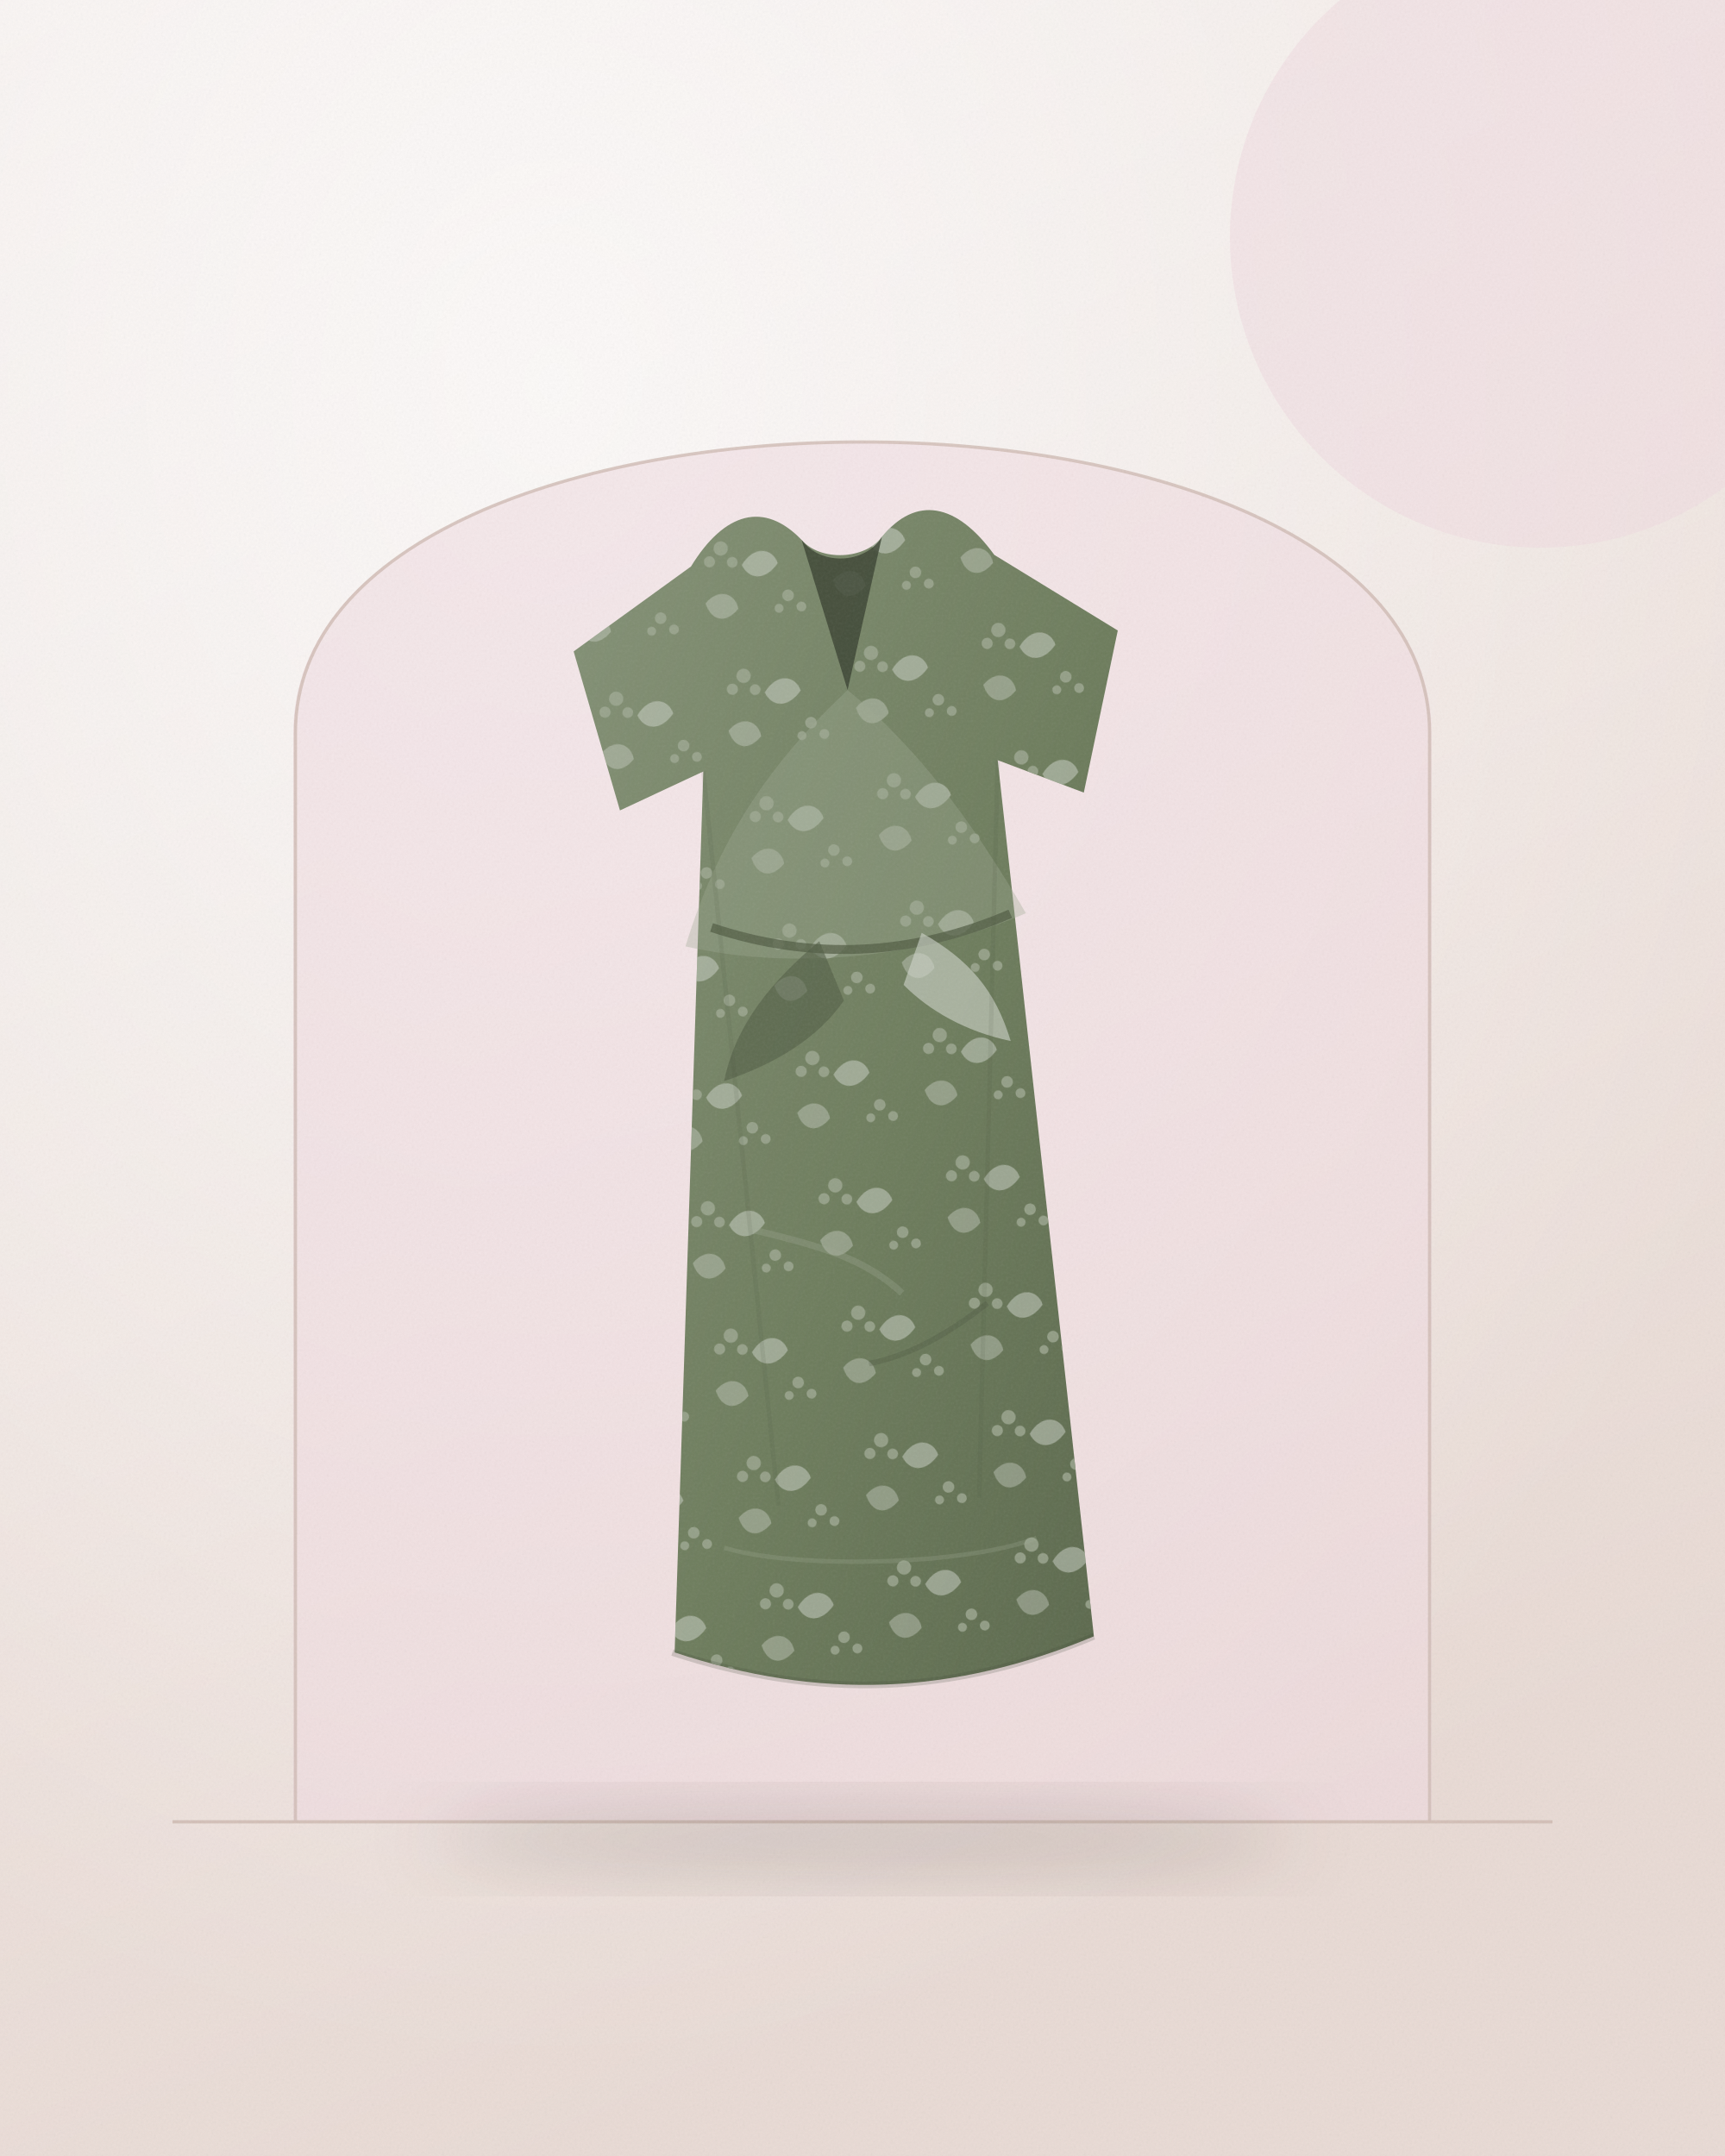
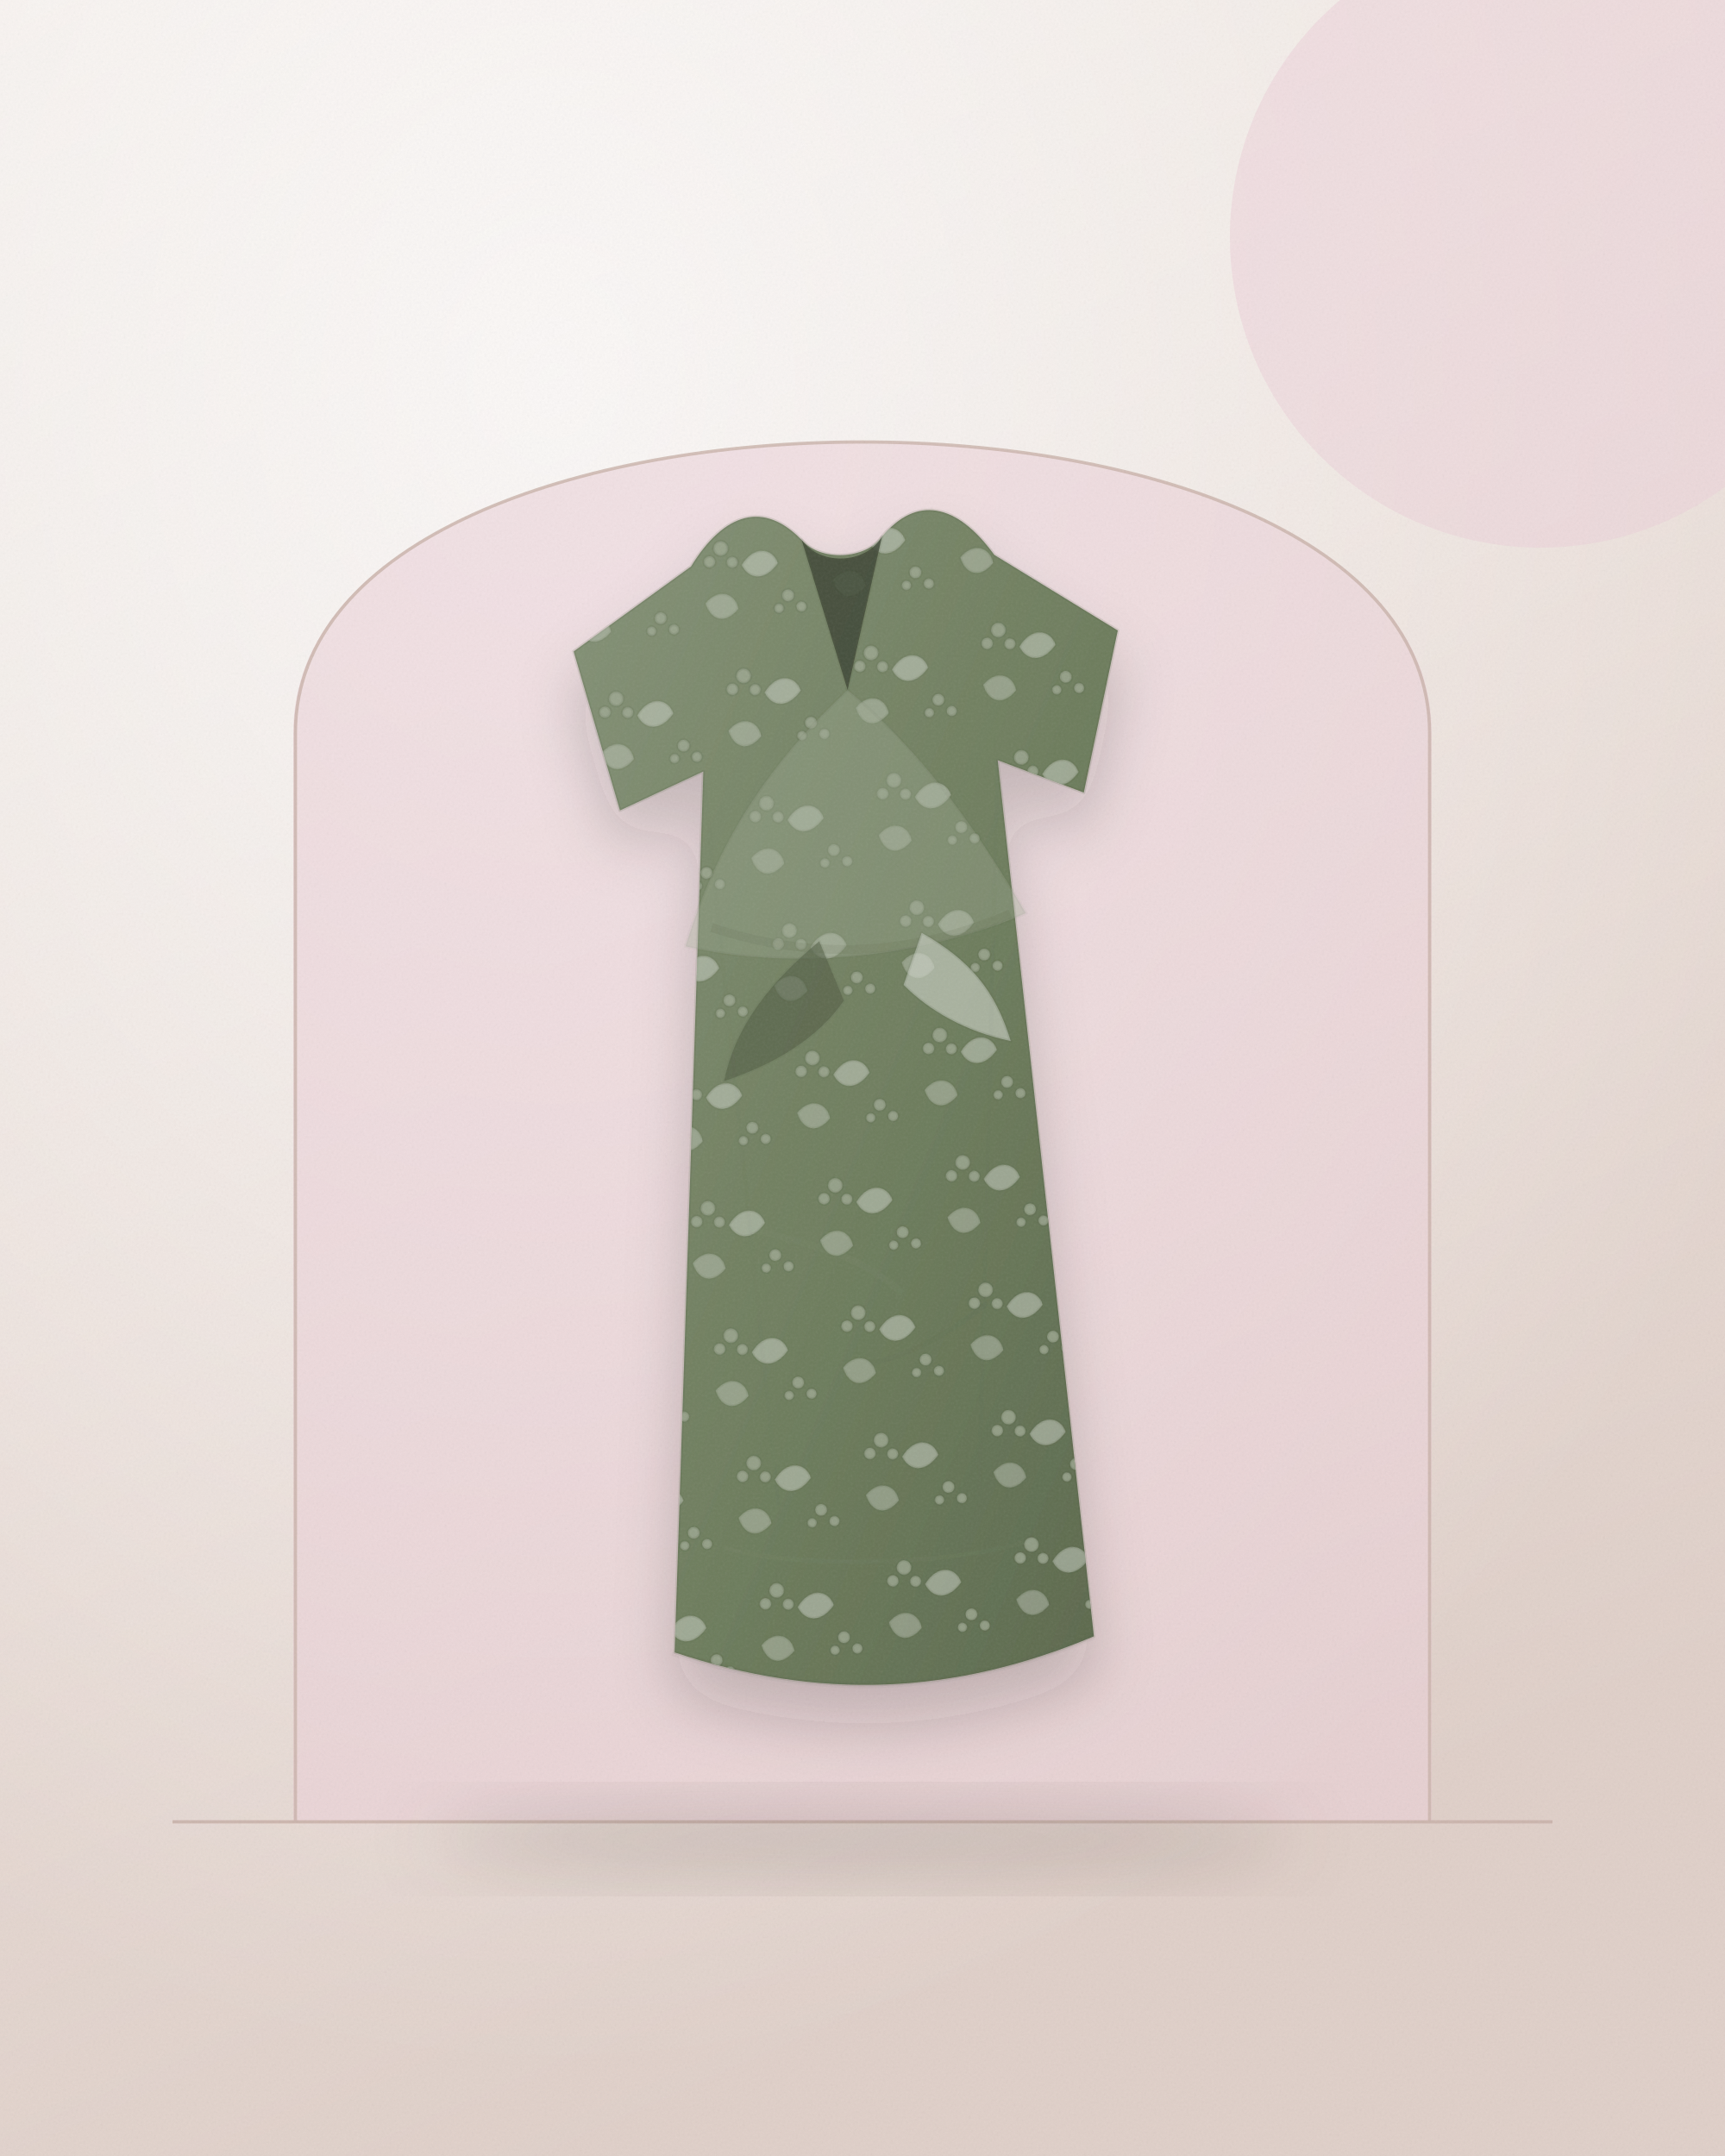
<svg xmlns="http://www.w3.org/2000/svg" viewBox="0 0 800 1000" width="800" height="1000" role="img">
  <defs>
    <linearGradient id="bg" x1="0" y1="0" x2="0.35" y2="1">
-       <stop offset="0" stop-color="#f5eeeb" />
-       <stop offset="1" stop-color="#e8dad4" />
+       <stop offset="0" stop-color="#f3ece7" />
+       <stop offset="1" stop-color="#dfcfc8" />
    </linearGradient>
    <radialGradient id="glow" cx="32%" cy="18%" r="78%">
      <stop offset="0" stop-color="#ffffff" stop-opacity="0.72" />
      <stop offset="1" stop-color="#ffffff" stop-opacity="0" />
    </radialGradient>
    <linearGradient id="body" x1="0" y1="0" x2="1" y2="1">
      <stop offset="0" stop-color="#849176" />
      <stop offset="0.55" stop-color="#6d7c5c" />
      <stop offset="1" stop-color="#59664b" />
    </linearGradient>
    <linearGradient id="bodySoft" x1="0" y1="0" x2="1" y2="0.7">
      <stop offset="0" stop-color="#9fa993" />
      <stop offset="1" stop-color="#6d7c5c" />
    </linearGradient>
    <linearGradient id="metal" x1="0" y1="0" x2="1" y2="1">
      <stop offset="0" stop-color="#f3eee2" />
      <stop offset="0.35" stop-color="#cdbfa6" />
      <stop offset="0.62" stop-color="#f8f3e8" />
      <stop offset="1" stop-color="#9d8b70" />
    </linearGradient>
    <filter id="grain">
      <feTurbulence type="fractalNoise" baseFrequency="0.86" numOctaves="2" stitchTiles="stitch" />
      <feColorMatrix type="saturate" values="0" />
      <feComponentTransfer>
        <feFuncA type="linear" slope="0.11" />
      </feComponentTransfer>
    </filter>
+     <filter id="objectShadow" x="-30%" y="-30%" width="160%" height="170%">
+       <feDropShadow dx="0" dy="18" stdDeviation="14" flood-color="#312723" flood-opacity="0.2" />
+     </filter>
    <filter id="blur">
      <feGaussianBlur stdDeviation="18" />
    </filter>
    <filter id="soft">
      <feGaussianBlur stdDeviation="4" />
    </filter>
  </defs>
  <rect width="800" height="1000" fill="url(#bg)" />
  <rect width="800" height="1000" fill="url(#glow)" />
-   <circle cx="714.399" cy="110" r="144" fill="#efdbe0" opacity="0.55" />
-   <path d="M 136 845 L 136 340 C 136 160 664 160 664 340 L 664 845 Z" fill="#efdbe0" opacity="0.58" />
-   <path d="M 137 845 L 137 340 C 137 160 663 160 663 340 L 663 845" fill="none" stroke="#d0bcb4" stroke-width="1.5" opacity="0.8" />
-   <line x1="80" y1="845" x2="720" y2="845" stroke="#d0bcb4" stroke-width="1.5" opacity="0.9" />
+   <circle cx="714.399" cy="110" r="144" fill="#ebd1d8" opacity="0.55" />
+   <path d="M 136 845 L 136 340 C 136 160 664 160 664 340 L 664 845 Z" fill="#ebd1d8" opacity="0.58" />
+   <path d="M 137 845 L 137 340 C 137 160 663 160 663 340 L 663 845" fill="none" stroke="#c9b3aa" stroke-width="1.5" opacity="0.8" />
+   <line x1="80" y1="845" x2="720" y2="845" stroke="#c9b3aa" stroke-width="1.5" opacity="0.9" />
  <ellipse cx="400" cy="853" rx="200" ry="22" fill="#312723" opacity="0.14" filter="url(#blur)" />
-   <g transform="translate(400 500) scale(1 1) translate(-400 -500)">
+   <g transform="translate(400 500) scale(1 1) translate(-400 -500)" filter="url(#objectShadow)" stroke="#505b43" stroke-opacity="0.16" stroke-width="1.4" stroke-linejoin="round">
    <g transform="translate(400 500) rotate(-2.2) scale(1.035) translate(-400 -500)">
      <defs>
        <clipPath id="dressClip">
          <path d="M332 268 C348 244 366 240 382 258 C390 268 410 268 418 258 C434 240 452 244 468 268 L522 304 L504 376 L466 360 L494 754 C430 778 370 778 306 754 L334 360 L296 376 L278 304 Z" />
        </clipPath>
        <pattern id="floral" width="58" height="58" patternUnits="userSpaceOnUse" patternTransform="rotate(-8)">
          <g fill="#9fa993" opacity="0.78">
            <circle cx="16" cy="16" r="3.2" />
            <circle cx="10" cy="21" r="2.5" />
            <circle cx="20" cy="23" r="2.4" />
            <circle cx="42" cy="42" r="2.6" />
            <circle cx="37" cy="47" r="2" />
            <circle cx="47" cy="48" r="2.2" />
          </g>
          <path d="M24 25 C31 17 39 20 40 27 C33 34 26 32 24 25Z" fill="#d0d5cb" opacity="0.5" />
          <path d="M5 39 C12 33 19 37 19 44 C12 50 6 47 5 39Z" fill="#d0d5cb" opacity="0.4" />
        </pattern>
      </defs>
      <g>
        <path d="M332 268 C348 244 366 240 382 258 C390 268 410 268 418 258 C434 240 452 244 468 268 L522 304 L504 376 L466 360 L494 754 C430 778 370 778 306 754 L334 360 L296 376 L278 304 Z" fill="url(#body)" />
        <g clip-path="url(#dressClip)">
          <rect x="260" y="230" width="300" height="570" fill="url(#floral)" />
        </g>
        <path d="M382 258 L400 326 L418 258 C410 270 390 270 382 258Z" fill="#3b4332" opacity="0.82" />
        <path d="M400 326 C368 354 341 386 323 438 C371 451 430 447 476 429 C452 384 429 352 400 326Z" fill="#9fa993" opacity="0.35" />
        <path d="M335 430 C380 447 425 446 469 429" fill="none" stroke="#505b43" stroke-width="4" opacity="0.72" />
        <path d="M383 438 C361 455 344 474 338 499 C362 492 381 481 393 465Z" fill="#505b43" opacity="0.58" />
        <path d="M429 436 C450 449 461 463 467 486 C447 481 431 471 420 459Z" fill="#d0d5cb" opacity="0.6" />
        <path d="M348 566 C376 574 397 580 414 597" fill="none" stroke="#9fa993" stroke-width="3" opacity="0.3" />
        <path d="M452 603 C434 616 417 625 398 628" fill="none" stroke="#3b4332" stroke-width="2.5" opacity="0.22" />
        <path d="M330 708 C362 719 438 720 470 709" fill="none" stroke="#9fa993" stroke-width="2" opacity="0.26" />
        <path d="M305 754 C370 778 430 778 494 754" fill="none" stroke="#3b4332" stroke-width="3" opacity="0.2" />
        <path d="M334 360 L355 690 M466 360 L445 690" fill="none" stroke="#3b4332" stroke-width="2" opacity="0.1" />
      </g>
    </g>
  </g>
  <rect width="800" height="1000" filter="url(#grain)" opacity="0.72" />
</svg>
